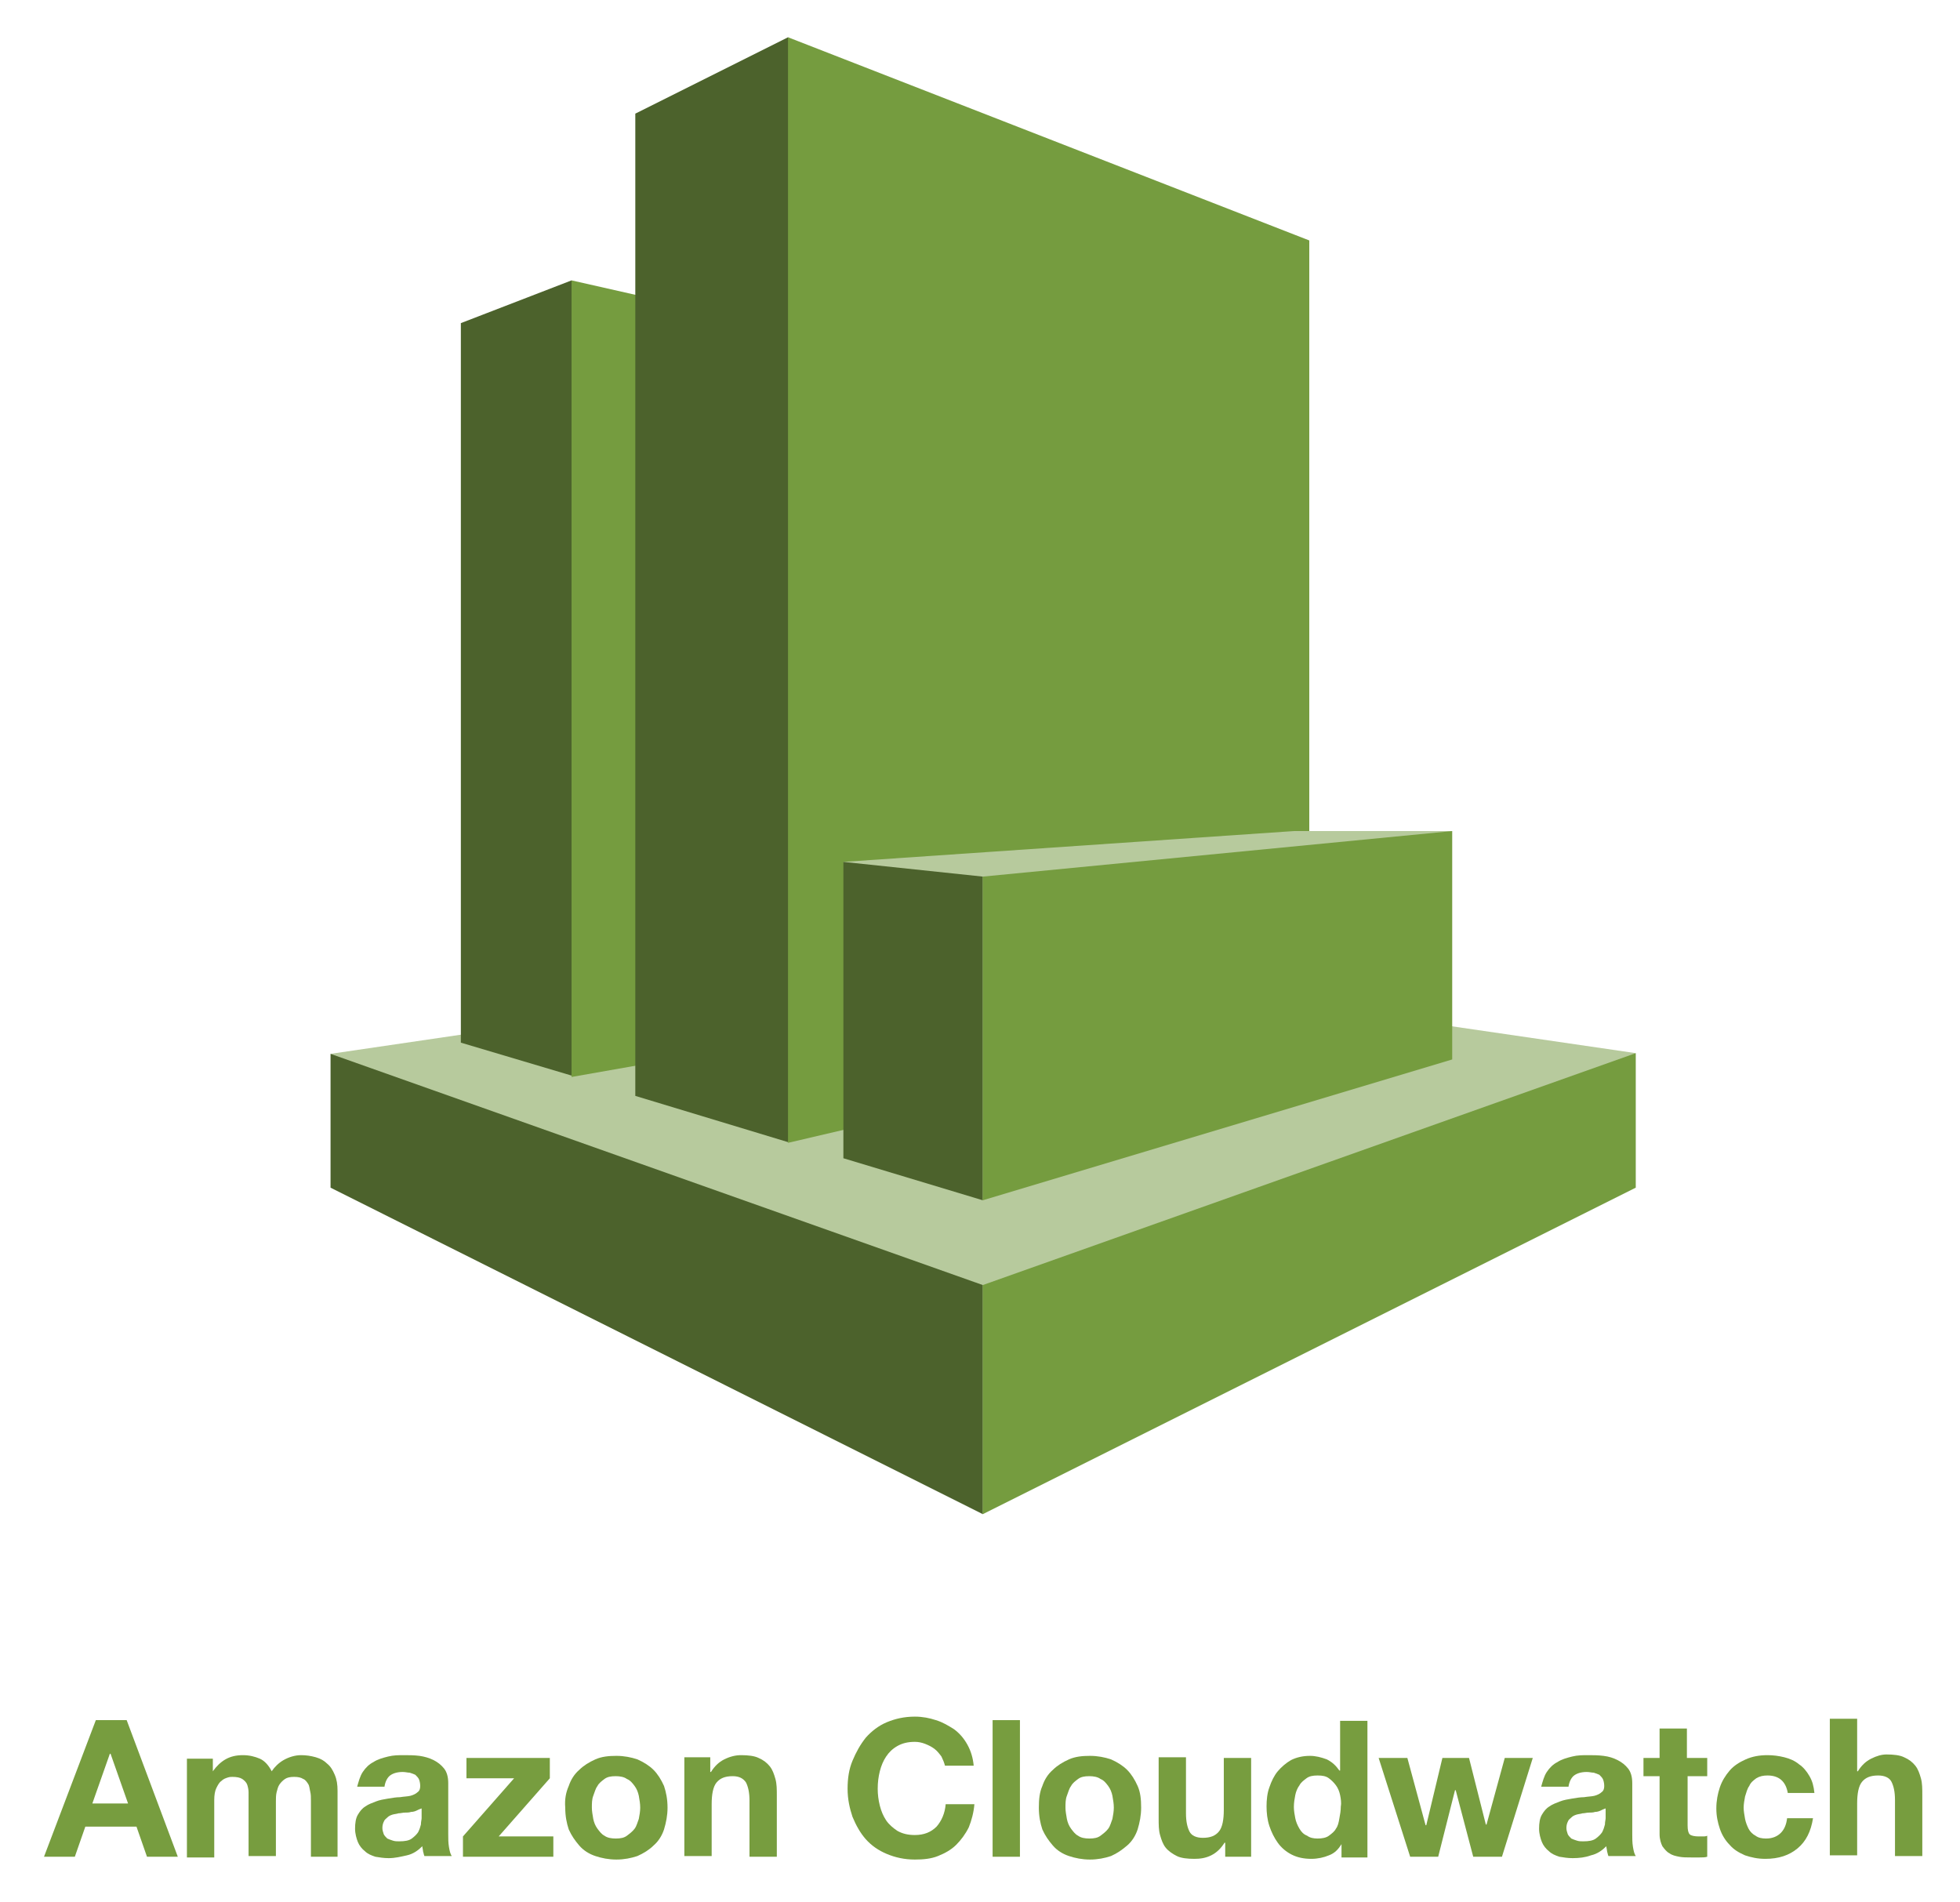
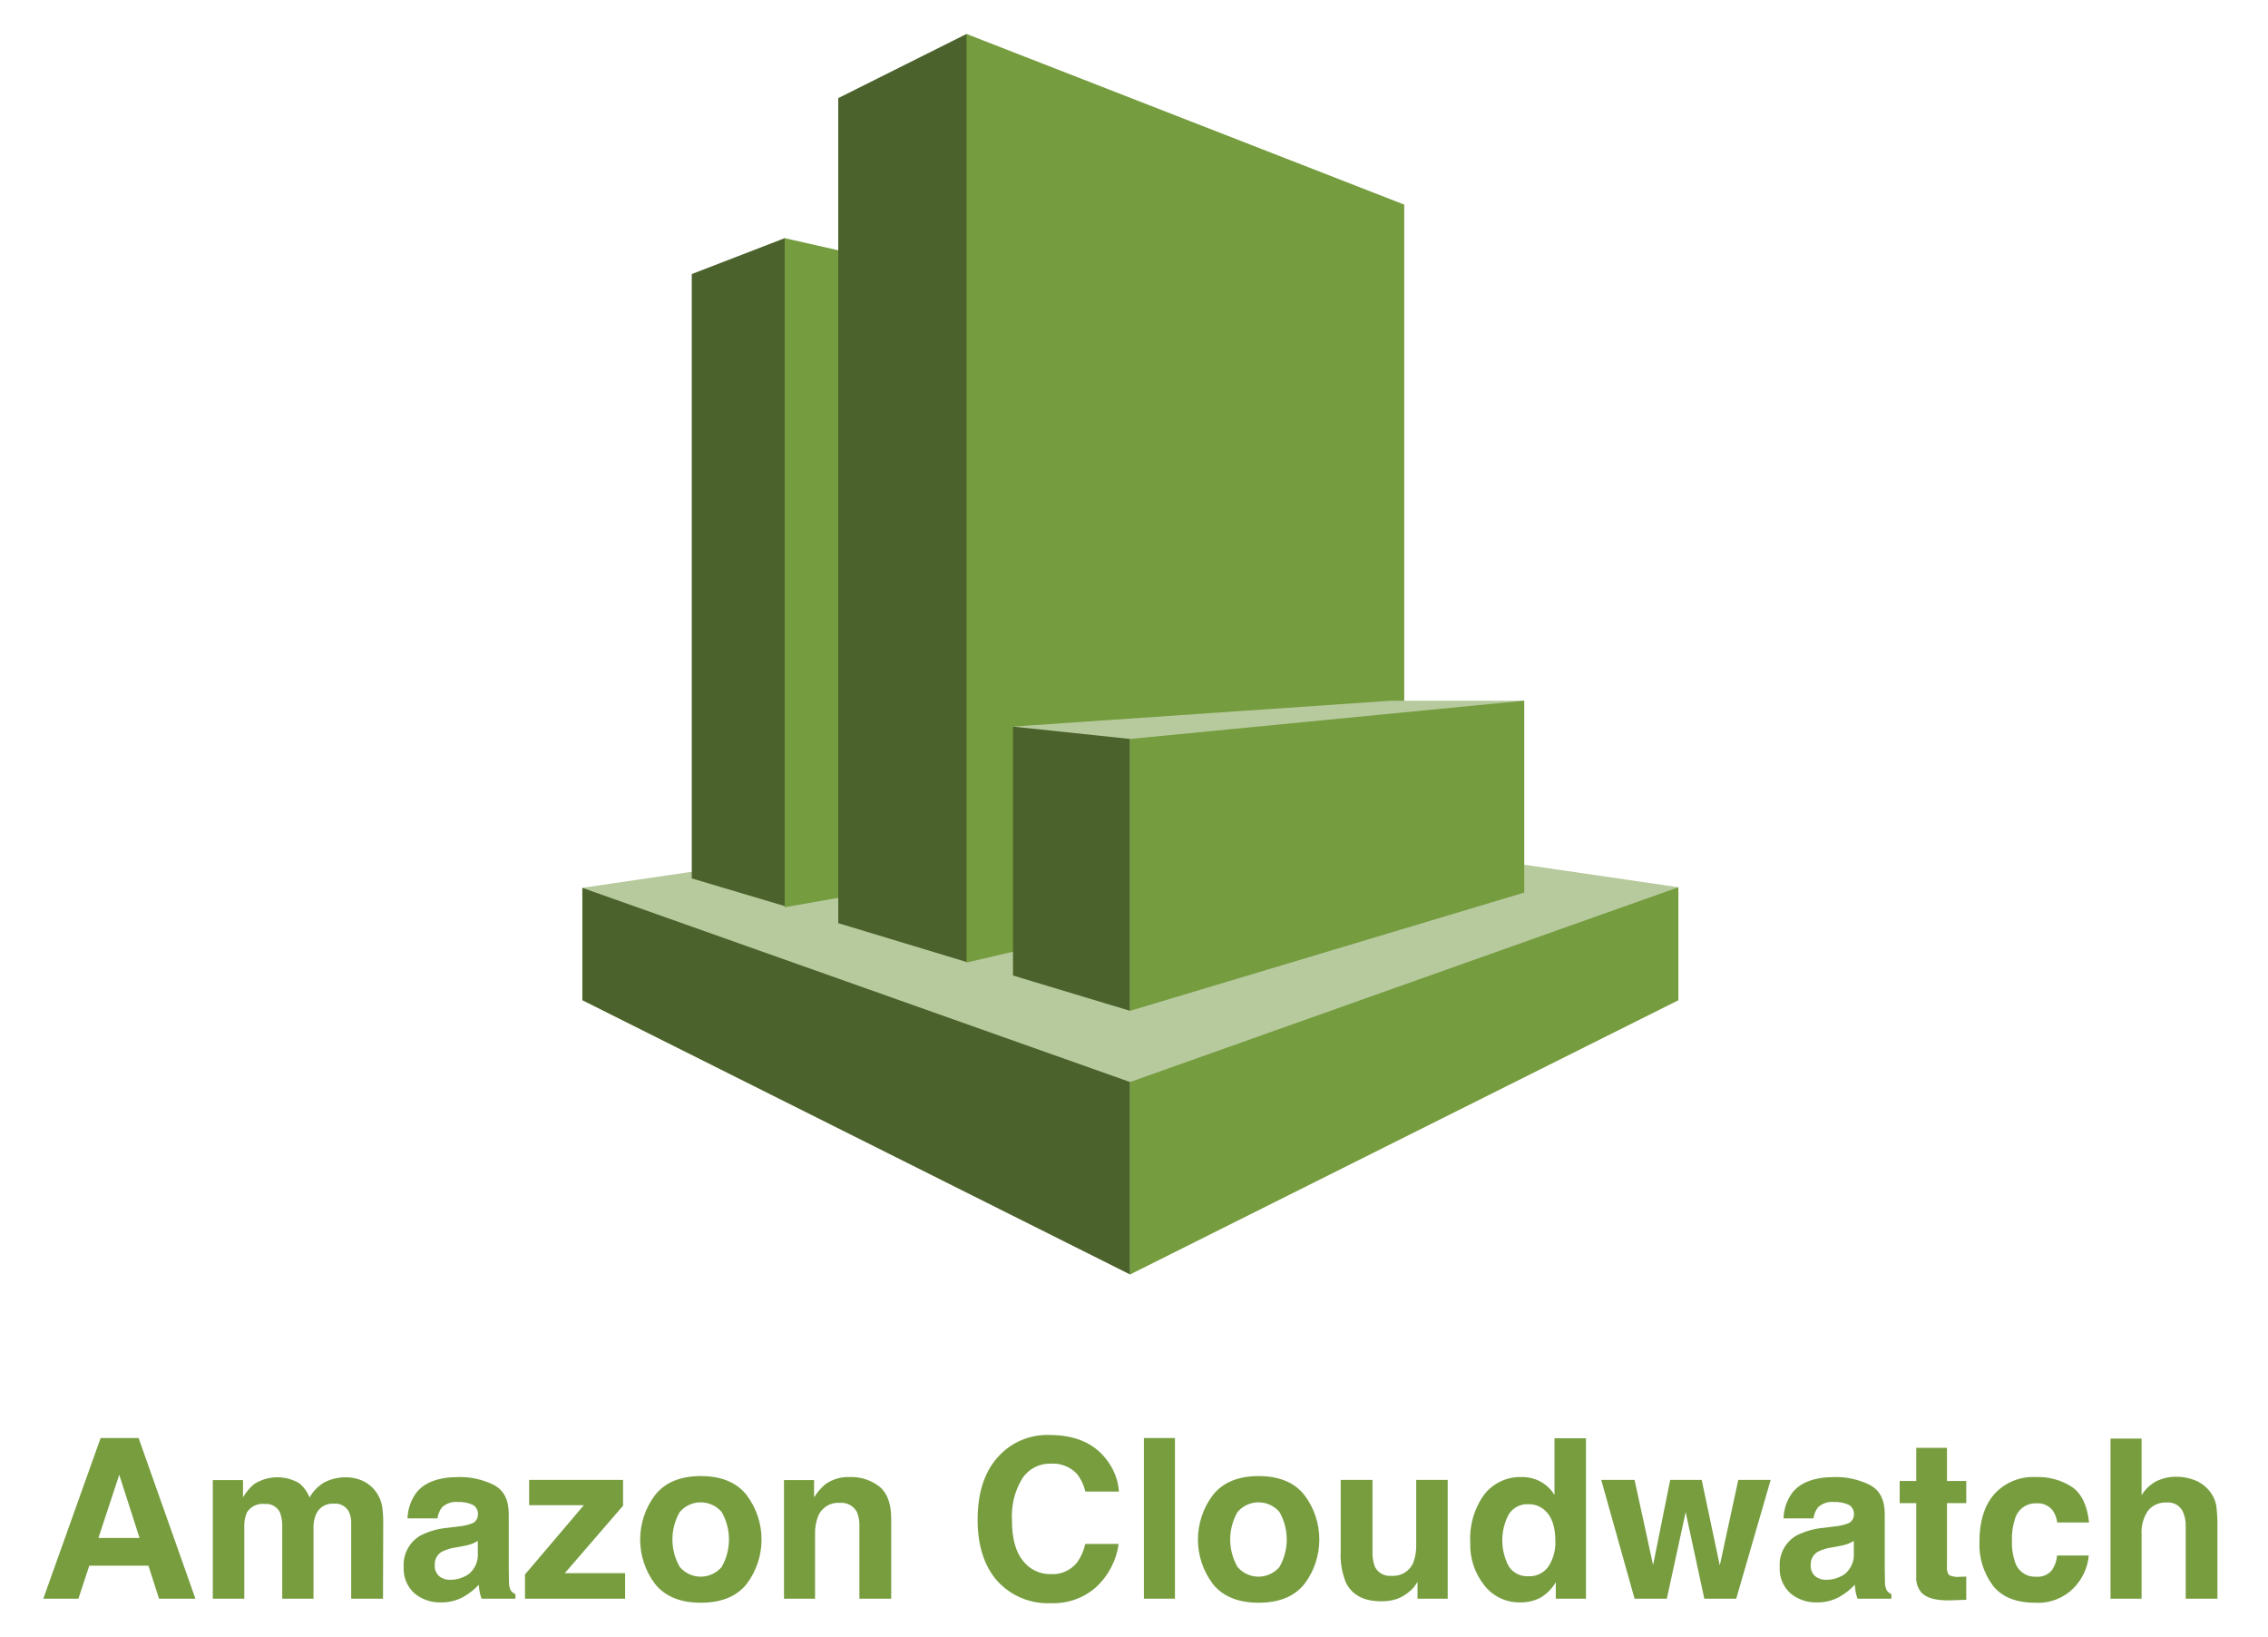
- <svg xmlns="http://www.w3.org/2000/svg" version="1.1" id="Layer_1" x="0px" y="0px" viewBox="3.62 8.78 279.76 271.44" style="enable-background:new 0 0 288 288;" xml:space="preserve">
-   <style type="text/css">
- 	.st0{fill:#B7CA9D;}
- 	.st1{fill:#4C622C;}
- 	.st2{fill:#759C3F;}
- 	.st3{fill:#779D3F;}
- </style>
-   <g>
-     <g>
-       <polygon class="st0" points="237.1,159.1 144,145.5 50.8,159.2 143.9,224.9   " />
-     </g>
-     <g>
-       <polygon class="st1" points="69.4,157.6 85.2,162.3 122.2,105.6 85.2,48.8 69.4,54.9   " />
-     </g>
-     <g>
-       <polygon class="st2" points="140.9,152.7 85.2,162.5 85.2,48.8 140.9,61.4   " />
-     </g>
-     <g>
-       <polygon class="st1" points="116.1,171.8 94.3,165.2 94.3,25 116.1,14.1 180.4,97.1   " />
-     </g>
-     <g>
-       <polygon class="st2" points="190.5,154.5 116.1,171.9 116.1,14.1 190.5,43.1   " />
-     </g>
-     <g>
-       <polygon class="st1" points="143.9,192.2 50.8,159.2 50.8,178.3 143.9,224.9   " />
-     </g>
-     <g>
-       <polygon class="st2" points="237.1,178.3 143.9,224.9 143.9,192.2 237.1,159.1   " />
-     </g>
-     <g>
-       <polygon class="st0" points="210.9,127.4 188.3,127.4 124,131.8 143.9,180.1   " />
-     </g>
-     <g>
-       <polygon class="st1" points="124,174.1 143.9,180.1 143.9,133.9 124,131.8   " />
-     </g>
-     <g>
-       <polygon class="st2" points="210.9,127.4 143.9,133.9 143.9,180.1 210.9,160   " />
-     </g>
-   </g>
-   <g>
-     <path class="st3" d="M21.7,254.3l7.3,19.5h-4.4l-1.5-4.3h-7.3l-1.5,4.3H9.9l7.4-19.5H21.7z M21.9,266.2l-2.5-7.1h-0.1l-2.5,7.1   H21.9z" />
-     <path class="st3" d="M34,259.7v1.9H34c0.5-0.7,1.1-1.3,1.8-1.7c0.7-0.4,1.5-0.6,2.5-0.6c0.9,0,1.7,0.2,2.4,0.5   c0.7,0.3,1.3,1,1.7,1.8c0.4-0.6,1-1.2,1.7-1.6s1.6-0.7,2.5-0.7c0.7,0,1.4,0.1,2.1,0.3s1.2,0.5,1.6,0.9c0.5,0.4,0.8,0.9,1.1,1.6   s0.4,1.4,0.4,2.3v9.4H48v-8c0-0.5,0-0.9-0.1-1.3s-0.1-0.8-0.3-1.1c-0.2-0.3-0.4-0.6-0.7-0.7c-0.3-0.2-0.7-0.3-1.3-0.3   s-1,0.1-1.3,0.3c-0.3,0.2-0.6,0.5-0.8,0.8s-0.3,0.7-0.4,1.1c-0.1,0.4-0.1,0.9-0.1,1.3v7.8h-3.9v-7.9c0-0.4,0-0.8,0-1.2   c0-0.4-0.1-0.8-0.2-1.1c-0.1-0.3-0.4-0.6-0.7-0.8c-0.3-0.2-0.8-0.3-1.4-0.3c-0.2,0-0.4,0-0.7,0.1c-0.3,0.1-0.6,0.2-0.9,0.5   c-0.3,0.2-0.5,0.6-0.7,1c-0.2,0.4-0.3,1-0.3,1.7v8.2h-3.9v-14.1H34z" />
-     <path class="st3" d="M55.4,261.7c0.4-0.6,0.9-1.1,1.5-1.4c0.6-0.4,1.3-0.6,2.1-0.8c0.8-0.2,1.5-0.2,2.3-0.2c0.7,0,1.4,0,2.2,0.1   c0.7,0.1,1.4,0.3,2,0.6c0.6,0.3,1.1,0.7,1.5,1.2c0.4,0.5,0.6,1.2,0.6,2.1v7.3c0,0.6,0,1.2,0.1,1.8c0.1,0.6,0.2,1,0.4,1.3h-3.9   c-0.1-0.2-0.1-0.4-0.2-0.7c0-0.2-0.1-0.5-0.1-0.7c-0.6,0.6-1.3,1.1-2.2,1.3s-1.7,0.4-2.6,0.4c-0.7,0-1.3-0.1-1.9-0.2   c-0.6-0.2-1.1-0.4-1.5-0.8c-0.4-0.3-0.8-0.8-1-1.3c-0.2-0.5-0.4-1.2-0.4-1.9c0-0.8,0.1-1.5,0.4-2c0.3-0.5,0.6-0.9,1.1-1.2   c0.4-0.3,1-0.5,1.5-0.7s1.1-0.3,1.7-0.4c0.6-0.1,1.2-0.2,1.7-0.2c0.6-0.1,1.1-0.1,1.5-0.2c0.4-0.1,0.8-0.3,1-0.5   c0.3-0.2,0.4-0.5,0.4-0.9c0-0.4-0.1-0.8-0.2-1c-0.1-0.2-0.3-0.4-0.5-0.6c-0.2-0.1-0.5-0.2-0.8-0.3c-0.3,0-0.6-0.1-1-0.1   c-0.8,0-1.4,0.2-1.8,0.5c-0.4,0.3-0.7,0.9-0.8,1.6h-3.9C54.8,263.1,55,262.3,55.4,261.7z M63.1,267.2c-0.2,0.1-0.5,0.2-0.8,0.2   c-0.3,0.1-0.6,0.1-0.9,0.1c-0.3,0-0.6,0.1-0.9,0.1c-0.3,0.1-0.6,0.1-0.9,0.2c-0.3,0.1-0.5,0.2-0.7,0.4s-0.4,0.3-0.5,0.6   c-0.1,0.2-0.2,0.5-0.2,0.9c0,0.3,0.1,0.6,0.2,0.9c0.1,0.2,0.3,0.4,0.5,0.6c0.2,0.1,0.5,0.2,0.8,0.3c0.3,0.1,0.6,0.1,0.9,0.1   c0.8,0,1.4-0.1,1.8-0.4c0.4-0.3,0.7-0.6,0.9-0.9c0.2-0.4,0.3-0.7,0.4-1.1c0-0.4,0.1-0.7,0.1-0.9v-1.4   C63.5,267,63.3,267.1,63.1,267.2z" />
-     <path class="st3" d="M77,262.6h-6.8v-2.9h11.9v2.9l-7.3,8.3h7.8v2.9H69.7v-2.9L77,262.6z" />
-     <path class="st3" d="M84.8,263.7c0.3-0.9,0.8-1.7,1.5-2.3c0.6-0.6,1.4-1.1,2.3-1.5c0.9-0.4,1.9-0.5,3-0.5c1.1,0,2.1,0.2,3,0.5   c0.9,0.4,1.7,0.9,2.3,1.5c0.6,0.6,1.1,1.4,1.5,2.3c0.3,0.9,0.5,1.9,0.5,3.1c0,1.1-0.2,2.1-0.5,3.1c-0.3,0.9-0.8,1.7-1.5,2.3   c-0.6,0.6-1.4,1.1-2.3,1.5c-0.9,0.3-1.9,0.5-3,0.5c-1.1,0-2.1-0.2-3-0.5c-0.9-0.3-1.7-0.8-2.3-1.5s-1.1-1.4-1.5-2.3   c-0.3-0.9-0.5-1.9-0.5-3.1C84.2,265.6,84.4,264.6,84.8,263.7z M88.3,268.4c0.1,0.5,0.3,1,0.6,1.4c0.3,0.4,0.6,0.8,1,1   c0.4,0.3,1,0.4,1.6,0.4c0.7,0,1.2-0.1,1.6-0.4c0.4-0.3,0.8-0.6,1.1-1c0.3-0.4,0.4-0.9,0.6-1.4c0.1-0.5,0.2-1.1,0.2-1.6   c0-0.6-0.1-1.1-0.2-1.7c-0.1-0.5-0.3-1-0.6-1.4c-0.3-0.4-0.6-0.8-1.1-1c-0.4-0.3-1-0.4-1.6-0.4c-0.7,0-1.2,0.1-1.6,0.4   c-0.4,0.3-0.8,0.6-1,1c-0.3,0.4-0.4,0.9-0.6,1.4s-0.2,1.1-0.2,1.7C88.1,267.3,88.2,267.8,88.3,268.4z" />
-     <path class="st3" d="M105,259.7v2h0.1c0.5-0.8,1.1-1.4,1.9-1.8c0.8-0.4,1.6-0.6,2.4-0.6c1,0,1.9,0.1,2.5,0.4   c0.7,0.3,1.2,0.7,1.6,1.2s0.6,1.1,0.8,1.8c0.2,0.7,0.2,1.5,0.2,2.4v8.7h-3.9v-8c0-1.2-0.2-2-0.5-2.6c-0.4-0.6-1-0.9-1.9-0.9   c-1.1,0-1.8,0.3-2.3,0.9c-0.5,0.6-0.7,1.7-0.7,3.1v7.4h-3.9v-14.1H105z" />
-     <path class="st3" d="M138,259.5c-0.3-0.4-0.6-0.8-1-1.1c-0.4-0.3-0.8-0.5-1.3-0.7c-0.5-0.2-1-0.3-1.5-0.3c-1,0-1.8,0.2-2.5,0.6   c-0.7,0.4-1.2,0.9-1.6,1.5c-0.4,0.6-0.7,1.3-0.9,2.1c-0.2,0.8-0.3,1.6-0.3,2.5c0,0.8,0.1,1.6,0.3,2.4s0.5,1.5,0.9,2.1   c0.4,0.6,1,1.1,1.6,1.5c0.7,0.4,1.5,0.6,2.5,0.6c1.3,0,2.3-0.4,3.1-1.2c0.7-0.8,1.2-1.9,1.3-3.2h4.1c-0.1,1.2-0.4,2.3-0.8,3.3   c-0.5,1-1.1,1.8-1.8,2.5c-0.7,0.7-1.6,1.2-2.6,1.6s-2.1,0.5-3.3,0.5c-1.5,0-2.8-0.3-4-0.8c-1.2-0.5-2.2-1.2-3-2.1   c-0.8-0.9-1.4-2-1.9-3.2c-0.4-1.2-0.7-2.5-0.7-4c0-1.5,0.2-2.8,0.7-4s1.1-2.3,1.9-3.3c0.8-0.9,1.8-1.7,3-2.2c1.2-0.5,2.5-0.8,4-0.8   c1.1,0,2.1,0.2,3,0.5c1,0.3,1.8,0.8,2.6,1.3c0.8,0.6,1.4,1.3,1.9,2.2c0.5,0.9,0.8,1.9,0.9,3h-4.1   C138.4,260.4,138.2,259.9,138,259.5z" />
-     <path class="st3" d="M149.2,254.3v19.5h-3.9v-19.5H149.2z" />
-     <path class="st3" d="M152.4,263.7c0.3-0.9,0.8-1.7,1.5-2.3c0.6-0.6,1.4-1.1,2.3-1.5c0.9-0.4,1.9-0.5,3-0.5c1.1,0,2.1,0.2,3,0.5   c0.9,0.4,1.7,0.9,2.3,1.5c0.6,0.6,1.1,1.4,1.5,2.3s0.5,1.9,0.5,3.1c0,1.1-0.2,2.1-0.5,3.1c-0.3,0.9-0.8,1.7-1.5,2.3   s-1.4,1.1-2.3,1.5c-0.9,0.3-1.9,0.5-3,0.5c-1.1,0-2.1-0.2-3-0.5c-0.9-0.3-1.7-0.8-2.3-1.5s-1.1-1.4-1.5-2.3   c-0.3-0.9-0.5-1.9-0.5-3.1C151.9,265.6,152,264.6,152.4,263.7z M155.9,268.4c0.1,0.5,0.3,1,0.6,1.4c0.3,0.4,0.6,0.8,1,1   c0.4,0.3,1,0.4,1.6,0.4c0.7,0,1.2-0.1,1.6-0.4c0.4-0.3,0.8-0.6,1.1-1c0.3-0.4,0.4-0.9,0.6-1.4c0.1-0.5,0.2-1.1,0.2-1.6   c0-0.6-0.1-1.1-0.2-1.7c-0.1-0.5-0.3-1-0.6-1.4c-0.3-0.4-0.6-0.8-1.1-1c-0.4-0.3-1-0.4-1.6-0.4c-0.7,0-1.2,0.1-1.6,0.4   c-0.4,0.3-0.8,0.6-1,1c-0.3,0.4-0.4,0.9-0.6,1.4s-0.2,1.1-0.2,1.7C155.7,267.3,155.8,267.8,155.9,268.4z" />
-     <path class="st3" d="M178.5,273.8v-2h-0.1c-0.5,0.8-1.1,1.4-1.9,1.8c-0.8,0.4-1.6,0.5-2.4,0.5c-1,0-1.9-0.1-2.5-0.4   s-1.2-0.7-1.6-1.2c-0.4-0.5-0.6-1.1-0.8-1.8s-0.2-1.5-0.2-2.4v-8.7h3.9v8c0,1.2,0.2,2,0.5,2.6s1,0.9,1.9,0.9c1.1,0,1.8-0.3,2.3-0.9   s0.7-1.7,0.7-3.1v-7.4h3.9v14.1H178.5z" />
-     <path class="st3" d="M195.1,272c-0.5,0.8-1,1.3-1.8,1.6c-0.7,0.3-1.6,0.5-2.5,0.5c-1.1,0-2-0.2-2.8-0.6c-0.8-0.4-1.5-1-2-1.7   s-0.9-1.5-1.2-2.4c-0.3-0.9-0.4-1.9-0.4-2.8c0-0.9,0.1-1.9,0.4-2.7c0.3-0.9,0.7-1.7,1.2-2.3s1.2-1.2,1.9-1.6   c0.8-0.4,1.7-0.6,2.7-0.6c0.8,0,1.6,0.2,2.4,0.5c0.8,0.4,1.3,0.9,1.8,1.6h0.1v-7.1h3.9v19.5h-3.7L195.1,272L195.1,272z M194.9,265   c-0.1-0.5-0.3-1-0.6-1.4c-0.3-0.4-0.6-0.7-1-1c-0.4-0.3-0.9-0.4-1.6-0.4s-1.2,0.1-1.6,0.4c-0.4,0.3-0.8,0.6-1,1   c-0.3,0.4-0.5,0.9-0.6,1.4c-0.1,0.5-0.2,1.1-0.2,1.7c0,0.5,0.1,1.1,0.2,1.6s0.3,1,0.6,1.5s0.6,0.8,1.1,1c0.4,0.3,0.9,0.4,1.5,0.4   c0.6,0,1.2-0.1,1.6-0.4c0.4-0.3,0.8-0.6,1-1c0.3-0.4,0.4-0.9,0.5-1.5c0.1-0.5,0.2-1.1,0.2-1.7C195.1,266.1,195,265.5,194.9,265z" />
-     <path class="st3" d="M213.9,273.8l-2.5-9.5h-0.1l-2.4,9.5h-4l-4.5-14.1h4.1l2.6,9.6h0.1l2.3-9.6h3.8l2.4,9.5h0.1l2.6-9.5h4   l-4.4,14.1H213.9z" />
-     <path class="st3" d="M224.4,261.7c0.4-0.6,0.9-1.1,1.5-1.4c0.6-0.4,1.3-0.6,2.1-0.8s1.5-0.2,2.3-0.2c0.7,0,1.4,0,2.2,0.1   s1.4,0.3,2,0.6c0.6,0.3,1.1,0.7,1.5,1.2c0.4,0.5,0.6,1.2,0.6,2.1v7.3c0,0.6,0,1.2,0.1,1.8s0.2,1,0.4,1.3h-3.9   c-0.1-0.2-0.1-0.4-0.2-0.7c0-0.2-0.1-0.5-0.1-0.7c-0.6,0.6-1.3,1.1-2.2,1.3c-0.8,0.3-1.7,0.4-2.6,0.4c-0.7,0-1.3-0.1-1.9-0.2   c-0.6-0.2-1.1-0.4-1.5-0.8c-0.4-0.3-0.8-0.8-1-1.3c-0.2-0.5-0.4-1.2-0.4-1.9c0-0.8,0.1-1.5,0.4-2c0.3-0.5,0.6-0.9,1.1-1.2   c0.4-0.3,1-0.5,1.5-0.7s1.1-0.3,1.7-0.4c0.6-0.1,1.2-0.2,1.7-0.2c0.6-0.1,1.1-0.1,1.5-0.2c0.4-0.1,0.8-0.3,1-0.5   c0.3-0.2,0.4-0.5,0.4-0.9c0-0.4-0.1-0.8-0.2-1c-0.1-0.2-0.3-0.4-0.5-0.6c-0.2-0.1-0.5-0.2-0.8-0.3c-0.3,0-0.6-0.1-1-0.1   c-0.8,0-1.4,0.2-1.8,0.5c-0.4,0.3-0.7,0.9-0.8,1.6h-3.9C223.8,263.1,224,262.3,224.4,261.7z M232.1,267.2c-0.2,0.1-0.5,0.2-0.8,0.2   c-0.3,0.1-0.6,0.1-0.9,0.1c-0.3,0-0.6,0.1-0.9,0.1c-0.3,0.1-0.6,0.1-0.9,0.2c-0.3,0.1-0.5,0.2-0.7,0.4c-0.2,0.2-0.4,0.3-0.5,0.6   c-0.1,0.2-0.2,0.5-0.2,0.9c0,0.3,0.1,0.6,0.2,0.9c0.1,0.2,0.3,0.4,0.5,0.6c0.2,0.1,0.5,0.2,0.8,0.3c0.3,0.1,0.6,0.1,0.9,0.1   c0.8,0,1.4-0.1,1.8-0.4c0.4-0.3,0.7-0.6,0.9-0.9c0.2-0.4,0.3-0.7,0.4-1.1c0-0.4,0.1-0.7,0.1-0.9v-1.4   C232.5,267,232.3,267.1,232.1,267.2z" />
-     <path class="st3" d="M247.3,259.7v2.6h-2.8v7c0,0.7,0.1,1.1,0.3,1.3c0.2,0.2,0.7,0.3,1.3,0.3c0.2,0,0.4,0,0.6,0   c0.2,0,0.4,0,0.6-0.1v3c-0.3,0.1-0.7,0.1-1.1,0.1c-0.4,0-0.8,0-1.2,0c-0.6,0-1.2,0-1.7-0.1s-1-0.2-1.4-0.5c-0.4-0.2-0.7-0.6-1-1   c-0.2-0.4-0.4-1-0.4-1.7v-8.3h-2.3v-2.6h2.3v-4.2h3.9v4.2H247.3z" />
-     <path class="st3" d="M255.9,262.2c-0.6,0-1.1,0.1-1.6,0.4c-0.4,0.3-0.8,0.6-1,1.1c-0.3,0.4-0.4,0.9-0.6,1.5   c-0.1,0.5-0.2,1.1-0.2,1.6c0,0.5,0.1,1,0.2,1.6c0.1,0.5,0.3,1,0.5,1.4c0.2,0.4,0.6,0.8,1,1c0.4,0.3,0.9,0.4,1.5,0.4   c0.9,0,1.6-0.3,2.1-0.8c0.5-0.5,0.8-1.2,0.9-2.1h3.7c-0.3,1.9-1,3.3-2.2,4.3c-1.2,1-2.7,1.5-4.6,1.5c-1.1,0-2-0.2-2.9-0.5   c-0.9-0.4-1.6-0.8-2.2-1.5c-0.6-0.6-1.1-1.4-1.4-2.3c-0.3-0.9-0.5-1.8-0.5-2.9c0-1.1,0.2-2.1,0.5-3c0.3-0.9,0.8-1.7,1.4-2.4   c0.6-0.7,1.4-1.2,2.3-1.6c0.9-0.4,1.9-0.6,3.1-0.6c0.8,0,1.6,0.1,2.4,0.3c0.8,0.2,1.5,0.5,2.1,1c0.6,0.4,1.1,1,1.5,1.7   c0.4,0.7,0.6,1.4,0.7,2.4h-3.8C258.5,263,257.5,262.2,255.9,262.2z" />
-     <path class="st3" d="M268.7,254.3v7.3h0.1c0.5-0.8,1.1-1.4,1.9-1.8c0.8-0.4,1.5-0.6,2.2-0.6c1,0,1.9,0.1,2.5,0.4   c0.7,0.3,1.2,0.7,1.6,1.2c0.4,0.5,0.6,1.1,0.8,1.8c0.2,0.7,0.2,1.5,0.2,2.4v8.7h-3.9v-8c0-1.2-0.2-2-0.5-2.6s-1-0.9-1.9-0.9   c-1.1,0-1.8,0.3-2.3,0.9c-0.5,0.6-0.7,1.7-0.7,3.1v7.4h-3.9v-19.5H268.7z" />
-   </g>
+ <svg xmlns="http://www.w3.org/2000/svg" id="Layer_1" data-name="Layer 1" viewBox="34.627 -2.16 366.08 264.16">
+   <defs>
+     <style>.cls-1{fill:#b7ca9d;}.cls-2{fill:#4c622c;}.cls-3{fill:#759c3f;}.cls-4{fill:#779d3f;}</style>
+   </defs>
+   <polygon class="cls-1" points="305.536 141.015 217.126 128.1 128.622 141.11 217.031 203.5 305.536 141.015" />
+   <polygon class="cls-2" points="146.285 139.591 161.289 144.054 196.425 90.21 161.289 36.272 146.285 42.065 146.285 139.591" />
+   <polygon class="cls-3" points="214.183 134.937 161.289 144.244 161.289 36.272 214.183 48.237 214.183 134.937" />
+   <polygon class="cls-2" points="190.632 153.075 169.93 146.808 169.93 13.671 190.632 3.32 251.693 82.139 190.632 153.075" />
+   <polygon class="cls-3" points="261.284 136.647 190.632 153.17 190.632 3.32 261.284 30.859 261.284 136.647" />
+   <polygon class="cls-2" points="217.031 172.447 128.622 141.11 128.622 159.248 217.031 203.5 217.031 172.447" />
+   <polygon class="cls-3" points="305.536 159.248 217.031 203.5 217.031 172.447 305.536 141.015 305.536 159.248" />
+   <polygon class="cls-1" points="280.656 110.912 259.195 110.912 198.134 115.09 217.031 160.957 280.656 110.912" />
+   <polygon class="cls-2" points="198.134 155.259 217.031 160.957 217.031 117.085 198.134 115.09 198.134 155.259" />
+   <polygon class="cls-3" points="280.656 110.912 217.031 117.085 217.031 160.957 280.656 141.87 280.656 110.912" />
+   <path class="cls-4" d="M50.869,229.896h6.129l9.172,25.925h-5.874l-1.711-5.329h-9.547l-1.757,5.329H41.615Zm-.357,16.128h6.639l-3.275-10.201Z" />
+   <path class="cls-4" d="M92.983,236.72a5.575,5.575,0,0,1,2.234,1.724,5.508,5.508,0,0,1,1.09,2.462,17.044,17.044,0,0,1,.176,2.832l-.035,12.083H91.313v-12.206a4.009,4.009,0,0,0-.352-1.794,2.501,2.501,0,0,0-2.462-1.337,2.881,2.881,0,0,0-2.867,1.724,5.409,5.409,0,0,0-.405,2.198v11.415H80.18v-11.415a6.411,6.411,0,0,0-.352-2.479,2.456,2.456,0,0,0-2.48-1.39,2.96,2.96,0,0,0-2.884,1.39,5.347,5.347,0,0,0-.405,2.356v11.538H68.976V236.685h4.872v2.797a8.077,8.077,0,0,1,1.759-2.129,6.963,6.963,0,0,1,7.334-.158,5.637,5.637,0,0,1,1.653,2.305,6.368,6.368,0,0,1,2.444-2.48,7.464,7.464,0,0,1,3.447-.791A6.677,6.677,0,0,1,92.983,236.72Z" />
+   <path class="cls-4" d="M108.685,244.159a7.93,7.93,0,0,0,2.002-.439,1.508,1.508,0,0,0,1.081-1.425,1.685,1.685,0,0,0-.829-1.627,5.242,5.242,0,0,0-2.434-.448,3.193,3.193,0,0,0-2.549.88,3.624,3.624,0,0,0-.713,1.759h-4.836a7.336,7.336,0,0,1,1.413-4.134q1.996-2.533,6.854-2.532a12.228,12.228,0,0,1,5.617,1.248q2.455,1.25,2.455,4.714v8.794q0,.916.035,2.216a2.786,2.786,0,0,0,.299,1.337,1.788,1.788,0,0,0,.739.581v.738h-5.452a5.539,5.539,0,0,1-.317-1.091q-.088-.51-.141-1.16a10.358,10.358,0,0,1-2.406,1.917,7.274,7.274,0,0,1-3.68.932,6.348,6.348,0,0,1-4.326-1.486,5.284,5.284,0,0,1-1.707-4.212,5.459,5.459,0,0,1,2.746-5.118A12.29,12.29,0,0,1,106.966,244.37Zm3.065,2.34a5.539,5.539,0,0,1-.972.483,8.214,8.214,0,0,1-1.346.343l-1.141.211a7.498,7.498,0,0,0-2.304.687,2.288,2.288,0,0,0-1.184,2.128,2.225,2.225,0,0,0,.723,1.855,2.751,2.751,0,0,0,1.759.571,5.241,5.241,0,0,0,3.027-.949,4.023,4.023,0,0,0,1.438-3.465Z" />
+   <path class="cls-4" d="M120.034,240.729v-4.08h15.161v4.168l-9.407,10.888h9.741v4.115H119.366V251.916l9.503-11.187Z" />
+   <path class="cls-4" d="M155.122,253.475q-2.427,2.997-7.369,2.996-4.943,0-7.37-2.996a11.893,11.893,0,0,1,0-14.4q2.427-3.041,7.37-3.04,4.942,0,7.369,3.04A11.893,11.893,0,0,1,155.122,253.475Zm-4.01-2.77a8.951,8.951,0,0,0,0-8.878,4.454,4.454,0,0,0-6.763,0,8.89,8.89,0,0,0,0,8.878,4.44,4.44,0,0,0,6.763,0Z" />
+   <path class="cls-4" d="M176.596,237.749q1.882,1.556,1.883,5.162v12.909h-5.136v-11.661a5.357,5.357,0,0,0-.401-2.321,2.821,2.821,0,0,0-2.794-1.478,3.462,3.462,0,0,0-3.474,2.163,7.477,7.477,0,0,0-.489,2.92v10.377h-5.013V236.685h4.854v2.797a8.506,8.506,0,0,1,1.822-2.129,6.312,6.312,0,0,1,3.905-1.16A7.348,7.348,0,0,1,176.596,237.749Z" />
+   <path class="cls-4" d="M196.028,232.604a10.671,10.671,0,0,1,7.97-3.201q6.473,0,9.466,4.291a9.355,9.355,0,0,1,1.774,4.837h-5.417a7.383,7.383,0,0,0-1.327-2.814,5.341,5.341,0,0,0-4.29-1.688,5.288,5.288,0,0,0-4.566,2.384,11.646,11.646,0,0,0-1.671,6.745q0,4.362,1.764,6.533a5.527,5.527,0,0,0,4.481,2.173,5.08,5.08,0,0,0,4.25-1.864,8.184,8.184,0,0,0,1.342-3.008h5.382a11.676,11.676,0,0,1-3.559,6.895,10.356,10.356,0,0,1-7.334,2.655,11,11,0,0,1-8.699-3.588q-3.167-3.605-3.167-9.884Q192.427,236.28,196.028,232.604Z" />
+   <path class="cls-4" d="M224.278,255.82h-5.013v-25.925h5.013Z" />
+   <path class="cls-4" d="M245.155,253.475q-2.427,2.997-7.37,2.996-4.942,0-7.369-2.996a11.895,11.895,0,0,1,0-14.4q2.427-3.041,7.369-3.04,4.942,0,7.37,3.04A11.895,11.895,0,0,1,245.155,253.475Zm-4.011-2.77a8.948,8.948,0,0,0,0-8.878,4.454,4.454,0,0,0-6.763,0,8.897,8.897,0,0,0,0,8.878,4.44,4.44,0,0,0,6.763,0Z" />
+   <path class="cls-4" d="M256.165,236.649v11.556a6.089,6.089,0,0,0,.385,2.462,2.662,2.662,0,0,0,2.678,1.46,3.5,3.5,0,0,0,3.501-2.075,7.559,7.559,0,0,0,.489-2.973V236.649h5.083v19.171H263.429v-2.709q-.069.089-.351.528a3.52,3.52,0,0,1-.666.773,6.948,6.948,0,0,1-2.271,1.442,7.721,7.721,0,0,1-2.569.387q-4.244,0-5.718-3.061a11.73,11.73,0,0,1-.824-4.977V236.649Z" />
+   <path class="cls-4" d="M283.339,236.957a6.083,6.083,0,0,1,2.198,2.119v-9.146h5.083v25.89h-4.871V253.164a7.069,7.069,0,0,1-2.445,2.48,6.865,6.865,0,0,1-3.412.773,7.124,7.124,0,0,1-5.654-2.717,10.433,10.433,0,0,1-2.295-6.974,12.005,12.005,0,0,1,2.26-7.722,7.352,7.352,0,0,1,6.041-2.813A6.185,6.185,0,0,1,283.339,236.957Zm1.231,13.657a6.996,6.996,0,0,0,1.108-4.098q0-3.519-1.776-5.03a3.829,3.829,0,0,0-2.533-.915,3.523,3.523,0,0,0-3.228,1.662,8.966,8.966,0,0,0,.018,8.372,3.539,3.539,0,0,0,3.175,1.592,3.701,3.701,0,0,0,3.236-1.583Z" />
+   <path class="cls-4" d="M304.216,236.649h5.082l2.92,13.807,2.99-13.807h5.224l-5.558,19.171h-5.153L306.713,241.855l-3.043,13.965h-5.206l-5.382-19.171H298.464l2.99,13.754Z" />
+   <path class="cls-4" d="M330.787,244.159a7.947,7.947,0,0,0,2.002-.439,1.508,1.508,0,0,0,1.081-1.425,1.685,1.685,0,0,0-.83-1.627,5.236,5.236,0,0,0-2.433-.448,3.193,3.193,0,0,0-2.55.88,3.619,3.619,0,0,0-.713,1.759h-4.837a7.336,7.336,0,0,1,1.413-4.134q1.997-2.533,6.854-2.532a12.224,12.224,0,0,1,5.617,1.248q2.455,1.25,2.455,4.714v8.794q0,.916.035,2.216a2.773,2.773,0,0,0,.3,1.337,1.79,1.79,0,0,0,.738.581v.738h-5.452a5.569,5.569,0,0,1-.316-1.091c-.06-.34-.105-.727-.141-1.16a10.361,10.361,0,0,1-2.406,1.917,7.273,7.273,0,0,1-3.68.932,6.345,6.345,0,0,1-4.325-1.486,5.282,5.282,0,0,1-1.707-4.212,5.459,5.459,0,0,1,2.746-5.118,12.284,12.284,0,0,1,4.43-1.231Zm3.064,2.34a5.521,5.521,0,0,1-.972.483,8.227,8.227,0,0,1-1.346.343l-1.142.211a7.503,7.503,0,0,0-2.304.687,2.289,2.289,0,0,0-1.185,2.128,2.223,2.223,0,0,0,.724,1.855,2.75,2.75,0,0,0,1.759.571,5.241,5.241,0,0,0,3.027-.949,4.022,4.022,0,0,0,1.438-3.465Z" />
+   <path class="cls-4" d="M341.256,240.396V236.825h2.674v-5.347h4.96v5.347h3.112v3.57h-3.112v10.131a2.277,2.277,0,0,0,.299,1.469,3.292,3.292,0,0,0,1.829.29q.229,0,.483-.009t.501-.026V255.996l-2.374.088q-3.552.123-4.854-1.231a3.665,3.665,0,0,1-.844-2.655v-11.802Z" />
+   <path class="cls-4" d="M366.689,243.526a4.44,4.44,0,0,0-.723-1.935,3.034,3.034,0,0,0-2.627-1.161,3.459,3.459,0,0,0-3.474,2.516,10.437,10.437,0,0,0-.493,3.543,9.603,9.603,0,0,0,.493,3.387,3.352,3.352,0,0,0,3.386,2.392,2.985,2.985,0,0,0,2.503-.95,4.71,4.71,0,0,0,.899-2.462h5.118a8.381,8.381,0,0,1-1.655,4.326,8.046,8.046,0,0,1-6.989,3.289q-4.63,0-6.813-2.743a11.084,11.084,0,0,1-2.183-7.115q0-4.932,2.411-7.677a8.4,8.4,0,0,1,6.655-2.743,10.028,10.028,0,0,1,5.907,1.618q2.297,1.617,2.72,5.716Z" />
+   <path class="cls-4" d="M389.032,236.756a5.624,5.624,0,0,1,2.373,1.883,5.03,5.03,0,0,1,.963,2.21,27.444,27.444,0,0,1,.175,3.705v11.267h-5.118V244.146a5.173,5.173,0,0,0-.523-2.5,2.625,2.625,0,0,0-2.584-1.339,3.543,3.543,0,0,0-2.994,1.33,6.12,6.12,0,0,0-1.021,3.794v10.389h-5.013V229.983h5.013v9.146a6.131,6.131,0,0,1,2.513-2.33,7.084,7.084,0,0,1,3.004-.659A8.111,8.111,0,0,1,389.032,236.756Z" />
</svg>
